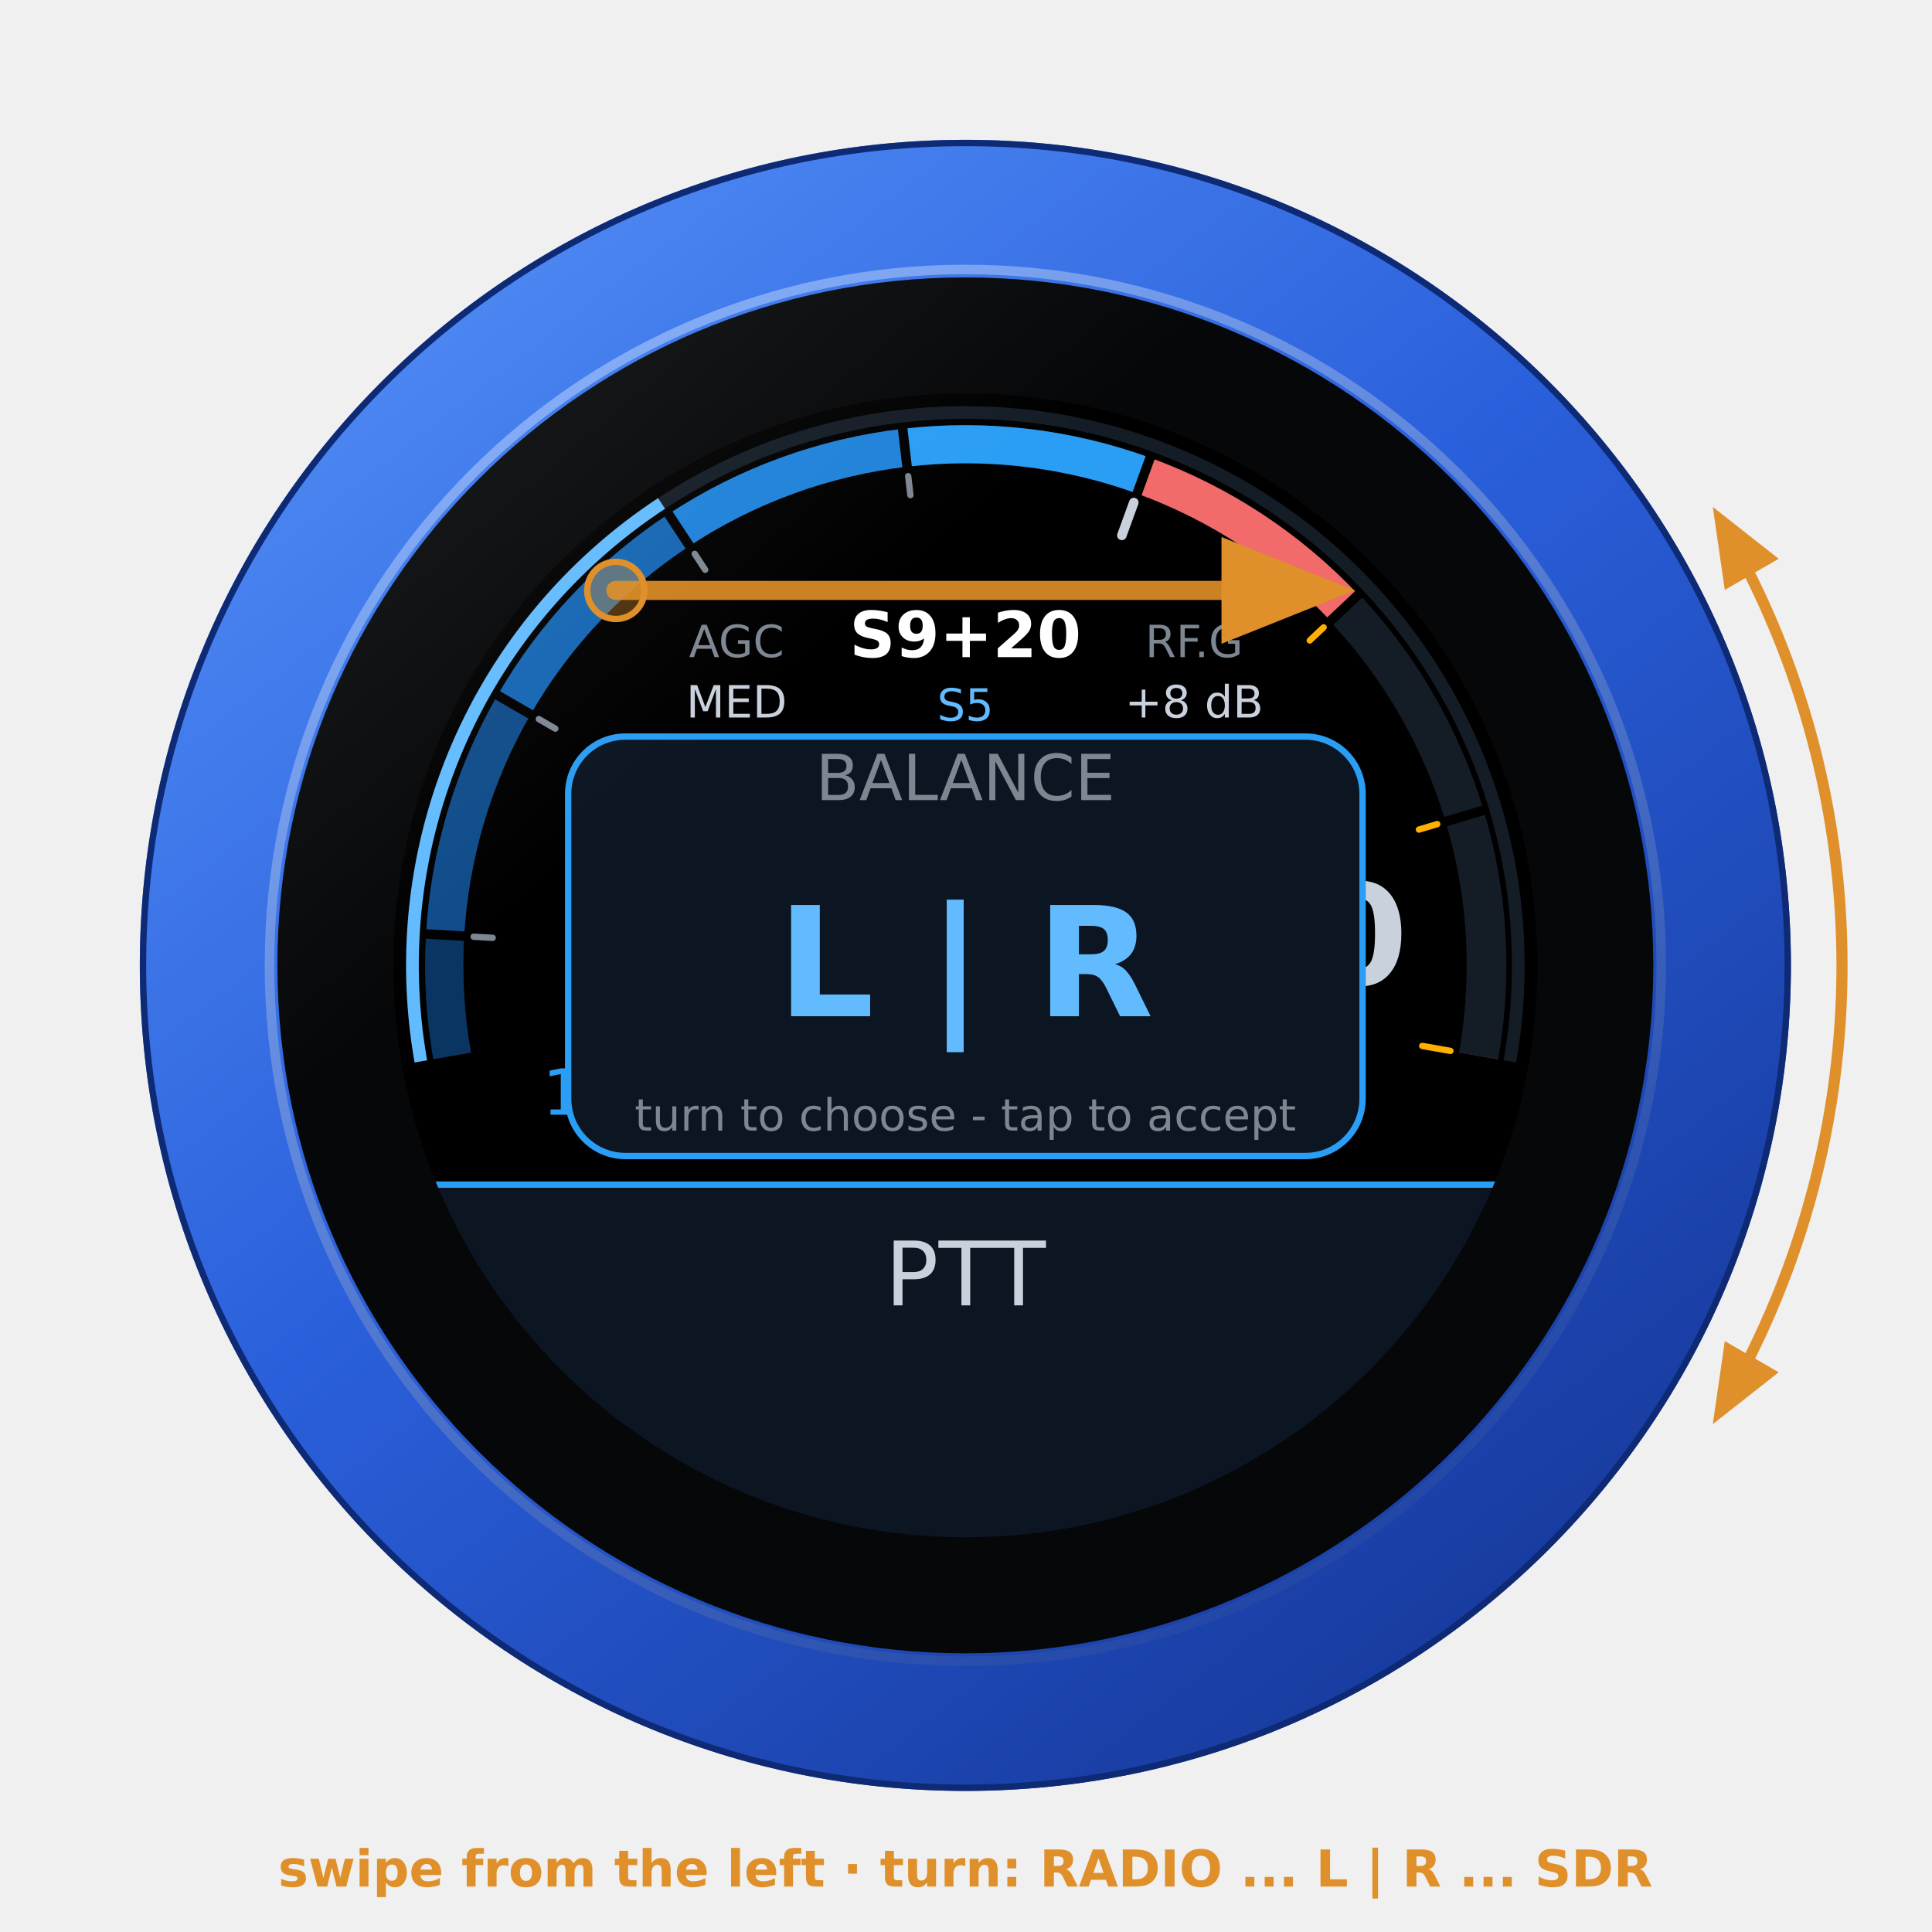
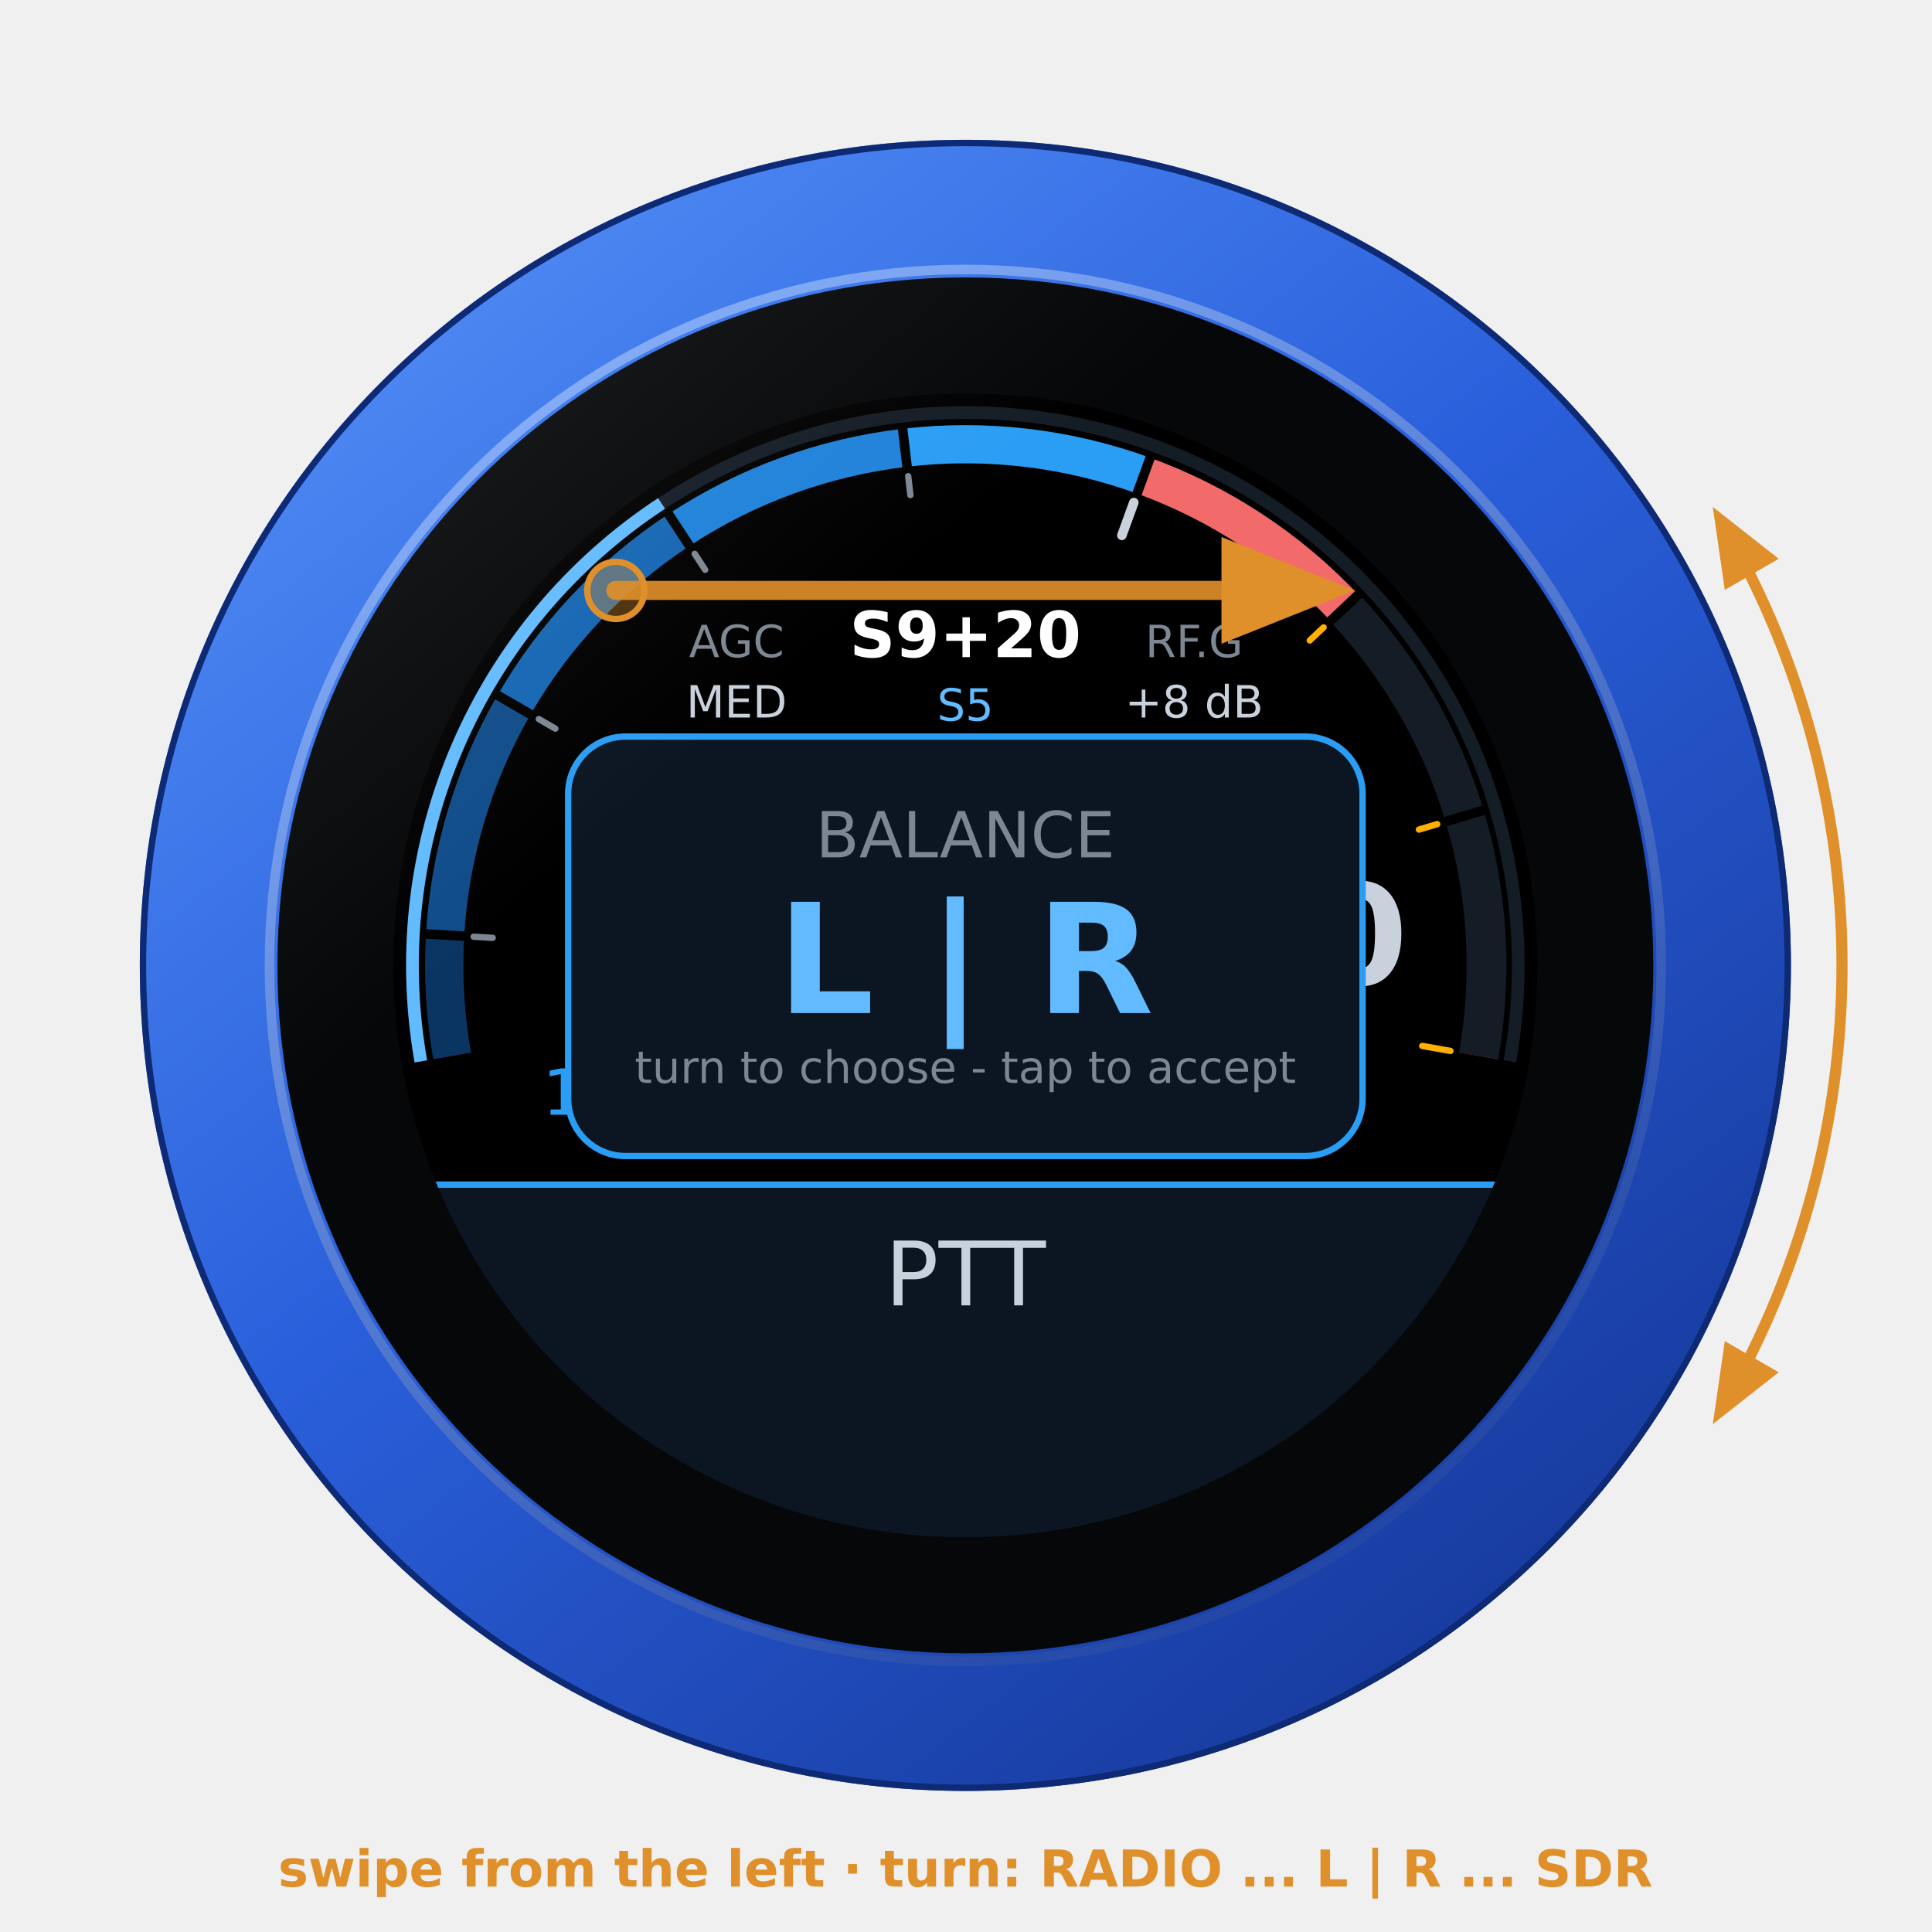
<svg xmlns="http://www.w3.org/2000/svg" viewBox="0 0 608 608" width="608" height="608" role="img" aria-label="BALANCE: the radio left, the SDR right">
  <defs>
    <clipPath id="flex-balance-glass">
      <circle cx="180" cy="180" r="180" />
    </clipPath>
    <linearGradient id="flex-balance-alu" x1="0.15" y1="0.05" x2="0.85" y2="0.95">
      <stop offset="0" stop-color="#4F8BF5" />
      <stop offset="0.45" stop-color="#2A5FDB" />
      <stop offset="1" stop-color="#16389A" />
    </linearGradient>
    <linearGradient id="flex-balance-chamfer" x1="0.2" y1="0" x2="0.8" y2="1">
      <stop offset="0" stop-color="#9CC0FF" />
      <stop offset="1" stop-color="#1B3F9E" />
    </linearGradient>
    <linearGradient id="flex-balance-gloss" x1="0" y1="0" x2="0.6" y2="0.7">
      <stop offset="0" stop-color="#FFFFFF" stop-opacity="0.10" />
      <stop offset="0.5" stop-color="#FFFFFF" stop-opacity="0" />
    </linearGradient>
    <linearGradient id="flex-balance-upd" x1="0" y1="0" x2="0" y2="1">
      <stop offset="0" stop-color="#262015" />
      <stop offset="1" stop-color="#0C0E13" />
    </linearGradient>
    <marker id="flex-balance-arrow" viewBox="0 0 10 10" refX="7" refY="5" markerWidth="7" markerHeight="7" orient="auto-start-reverse">
      <path d="M0,1 L10,5 L0,9 z" fill="#E0902A" />
    </marker>
  </defs>
  <circle cx="303.8" cy="303.8" r="259.8" fill="url(#flex-balance-alu)" />
  <circle cx="303.8" cy="303.8" r="258.8" fill="none" stroke="#0E2A74" stroke-width="2" />
  <circle cx="303.8" cy="303.8" r="219.0" fill="none" stroke="url(#flex-balance-chamfer)" stroke-width="3" opacity="0.8" />
  <circle cx="303.8" cy="303.8" r="216.5" fill="#060709" />
  <g transform="translate(123.8,123.8)">
    <g clip-path="url(#flex-balance-glass)">
      <rect x="0" y="0" width="360" height="360" fill="#000000" />
      <path d="M18.49,208.48 A164.00,164.00 0 1 1 341.51,208.48" fill="none" stroke="#141C26" stroke-width="12" />
      <path d="M18.49,208.48 A164.00,164.00 0 0 1 16.28,170.46" fill="none" stroke="#0A3563" stroke-width="12" />
      <path d="M16.28,170.46 A164.00,164.00 0 0 1 37.97,98.00" fill="none" stroke="#0F4C8A" stroke-width="12" />
      <path d="M37.97,98.00 A164.00,164.00 0 0 1 89.88,42.98" fill="none" stroke="#1666B3" stroke-width="12" />
      <path d="M89.88,42.98 A164.00,164.00 0 0 1 160.96,17.11" fill="none" stroke="#1F82D9" stroke-width="12" />
      <path d="M160.96,17.11 A164.00,164.00 0 0 1 236.09,25.89" fill="none" stroke="#2A9DF4" stroke-width="12" />
      <path d="M236.09,25.89 A164.00,164.00 0 0 1 299.29,67.46" fill="none" stroke="#F26A6A" stroke-width="12" />
      <path d="M299.29,67.46 A164.00,164.00 0 0 1 337.11,132.96" fill="none" stroke="#EE4444" stroke-width="12" />
      <path d="M337.11,132.96 A164.00,164.00 0 0 1 341.51,208.48" fill="none" stroke="#E8262B" stroke-width="12" />
      <path d="M341.51,208.48 A164.00,164.00 0 1 0 18.49,208.48" fill="none" stroke="#141C26" stroke-width="12.5" stroke-dasharray="152.66 582.47" />
      <line x1="23.27" y1="170.87" x2="9.29" y2="170.06" stroke="#000000" stroke-width="3" />
      <line x1="44.03" y1="101.50" x2="31.91" y2="94.50" stroke="#000000" stroke-width="3" />
      <line x1="93.73" y1="48.83" x2="86.03" y2="37.13" stroke="#000000" stroke-width="3" />
      <line x1="161.77" y1="24.06" x2="160.15" y2="10.16" stroke="#000000" stroke-width="3" />
      <line x1="233.70" y1="32.47" x2="238.49" y2="19.31" stroke="#000000" stroke-width="3" />
      <line x1="294.20" y1="72.26" x2="304.38" y2="62.65" stroke="#000000" stroke-width="3" />
      <line x1="330.40" y1="134.97" x2="343.82" y2="130.96" stroke="#000000" stroke-width="3" />
      <line x1="31.25" y1="171.34" x2="25.26" y2="170.99" stroke="#7D8792" stroke-width="2" stroke-linecap="round" />
      <line x1="50.96" y1="105.50" x2="45.77" y2="102.50" stroke="#7D8792" stroke-width="2" stroke-linecap="round" />
      <line x1="98.12" y1="55.51" x2="94.83" y2="50.50" stroke="#7D8792" stroke-width="2" stroke-linecap="round" />
      <line x1="162.70" y1="32.01" x2="162.01" y2="26.05" stroke="#7D8792" stroke-width="2" stroke-linecap="round" />
      <line x1="229.25" y1="44.68" x2="233.01" y2="34.35" stroke="#C9D2DC" stroke-width="3" stroke-linecap="round" />
      <line x1="288.38" y1="77.75" x2="292.74" y2="73.63" stroke="#FFB000" stroke-width="2" stroke-linecap="round" />
      <line x1="322.74" y1="137.27" x2="328.49" y2="135.55" stroke="#FFB000" stroke-width="2" stroke-linecap="round" />
      <line x1="323.78" y1="205.35" x2="332.65" y2="206.92" stroke="#FFB000" stroke-width="2" stroke-linecap="round" />
      <path d="M8.64,210.21 A174.00,174.00 0 1 1 351.36,210.21" fill="none" stroke="#141C26" stroke-width="4" />
      <path d="M8.64,210.21 A174.00,174.00 0 0 1 84.39,34.63" fill="none" stroke="#62BBFF" stroke-width="4" />
      <text x="180.0" y="83.0" font-size="20" fill="#FFFFFF" font-family="DejaVu Sans,Verdana,sans-serif" font-weight="700" text-anchor="middle">S9+20</text>
      <text x="180.0" y="103.0" font-size="14" fill="#62BBFF" font-family="DejaVu Sans,Verdana,sans-serif" font-weight="400" text-anchor="middle">S5</text>
      <text x="108.0" y="83.0" font-size="14" fill="#7D8792" font-family="DejaVu Sans,Verdana,sans-serif" font-weight="400" text-anchor="middle">AGC</text>
      <text x="108.0" y="102.0" font-size="14" fill="#C9D2DC" font-family="DejaVu Sans,Verdana,sans-serif" font-weight="400" text-anchor="middle">MED</text>
      <text x="252.0" y="83.0" font-size="14" fill="#7D8792" font-family="DejaVu Sans,Verdana,sans-serif" font-weight="400" text-anchor="middle">RF.G</text>
      <text x="252.0" y="102.0" font-size="14" fill="#C9D2DC" font-family="DejaVu Sans,Verdana,sans-serif" font-weight="400" text-anchor="middle">+8 dB</text>
      <text x="104.0" y="129.0" font-size="20" fill="#2A9DF4" font-family="DejaVu Sans,Verdana,sans-serif" font-weight="400" text-anchor="middle">20m</text>
      <text x="180.0" y="129.0" font-size="20" fill="#FFFFFF" font-family="DejaVu Sans,Verdana,sans-serif" font-weight="400" text-anchor="middle">USB</text>
      <text x="256.0" y="129.0" font-size="20" fill="#C9D2DC" font-family="DejaVu Sans,Verdana,sans-serif" font-weight="400" text-anchor="middle">2700</text>
      <text x="91.5" y="186.0" font-size="44" fill="#FFFFFF" font-family="DejaVu Sans,Verdana,sans-serif" font-weight="700" text-anchor="middle">1</text>
      <text x="124.5" y="186.0" font-size="44" fill="#FFFFFF" font-family="DejaVu Sans,Verdana,sans-serif" font-weight="700" text-anchor="middle">4</text>
      <text x="146.5" y="186.0" font-size="44" fill="#7D8792" font-family="DejaVu Sans,Verdana,sans-serif" font-weight="400" text-anchor="middle">.</text>
      <text x="168.5" y="186.0" font-size="44" fill="#FFFFFF" font-family="DejaVu Sans,Verdana,sans-serif" font-weight="700" text-anchor="middle">2</text>
      <text x="201.5" y="186.0" font-size="44" fill="#FFFFFF" font-family="DejaVu Sans,Verdana,sans-serif" font-weight="700" text-anchor="middle">0</text>
      <text x="234.5" y="186.0" font-size="44" fill="#FFFFFF" font-family="DejaVu Sans,Verdana,sans-serif" font-weight="700" text-anchor="middle">0</text>
      <text x="256.5" y="186.0" font-size="44" fill="#7D8792" font-family="DejaVu Sans,Verdana,sans-serif" font-weight="400" text-anchor="middle">.</text>
      <text x="276.0" y="186.0" font-size="44" fill="#62BBFF" font-family="DejaVu Sans,Verdana,sans-serif" font-weight="700" text-anchor="middle">0</text>
      <text x="304.0" y="186.0" font-size="44" fill="#C9D2DC" font-family="DejaVu Sans,Verdana,sans-serif" font-weight="700" text-anchor="middle">0</text>
      <rect x="264.0" y="196" width="24" height="3" fill="#2A9DF4" />
      <text x="82.0" y="227.0" font-size="20" fill="#2A9DF4" font-family="DejaVu Sans,Verdana,sans-serif" font-weight="400" text-anchor="middle">100 Hz</text>
      <text x="156.0" y="227.0" font-size="14" fill="#3A424C" font-family="DejaVu Sans,Verdana,sans-serif" font-weight="400" text-anchor="middle">RIT 0</text>
      <g transform="translate(206.1,216.0)" fill="#C9D2DC">
        <path d="M0,3.5 h3 l4,-3.5 v11 l-4,-3.5 h-3 z" />
        <path d="M9,3 a3.2,3.2 0 0 1 0,5" fill="none" stroke="#C9D2DC" stroke-width="1.6" stroke-linecap="round" />
      </g>
      <text x="221.1" y="227.0" font-size="14" fill="#C9D2DC" font-family="DejaVu Sans,Verdana,sans-serif" font-weight="400" text-anchor="start">40</text>
      <g transform="translate(263.9,215.0)" fill="#C9D2DC">
        <rect x="2.5" y="0" width="5" height="8" rx="2.5" />
        <path d="M0.8,5.5 a4.2,4.2 0 0 0 8.4,0" fill="none" stroke="#C9D2DC" stroke-width="1.5" stroke-linecap="round" />
        <rect x="4.3" y="9.6" width="1.4" height="2.4" />
        <rect x="2.2" y="11.6" width="5.6" height="1.4" rx="0.7" />
      </g>
      <text x="278.9" y="227.0" font-size="14" fill="#C9D2DC" font-family="DejaVu Sans,Verdana,sans-serif" font-weight="400" text-anchor="start">100</text>
      <rect x="0" y="248" width="360" height="112" fill="#0C1622" />
      <line x1="0" y1="249" x2="360" y2="249" stroke="#2A9DF4" stroke-width="2" />
      <text x="180.0" y="287.0" font-size="28" fill="#C9D2DC" font-family="DejaVu Sans,Verdana,sans-serif" font-weight="500" text-anchor="middle" xml:space="preserve">PTT</text>
      <rect x="55" y="108" width="250" height="132" rx="18" fill="#0C1622" stroke="#2A9DF4" stroke-width="2" />
-       <text x="180.0" y="128.0" font-size="20" fill="#7D8792" font-family="DejaVu Sans,Verdana,sans-serif" font-weight="400" text-anchor="middle">BALANCE</text>
-       <text x="180.0" y="196.0" font-size="48" fill="#62BBFF" font-family="DejaVu Sans,Verdana,sans-serif" font-weight="600" text-anchor="middle">L | R</text>
-       <text x="180.0" y="232.0" font-size="14" fill="#7D8792" font-family="DejaVu Sans,Verdana,sans-serif" font-weight="400" text-anchor="middle">turn to choose  -  tap to accept</text>
+       <text x="180.0" y="146.0" font-size="20" fill="#7D8792" font-family="DejaVu Sans,Verdana,sans-serif" font-weight="400" text-anchor="middle">BALANCE</text>
+       <text x="180.0" y="195.0" font-size="48" fill="#62BBFF" font-family="DejaVu Sans,Verdana,sans-serif" font-weight="600" text-anchor="middle" textLength="104" lengthAdjust="spacingAndGlyphs">L | R</text>
+       <text x="180.0" y="217.0" font-size="14" fill="#7D8792" font-family="DejaVu Sans,Verdana,sans-serif" font-weight="400" text-anchor="middle">turn to choose  -  tap to accept</text>
    </g>
  </g>
  <circle cx="303.8" cy="303.8" r="216.5" fill="url(#flex-balance-gloss)" />
  <line x1="193.8" y1="185.8" x2="413.8" y2="185.8" stroke="#E0902A" stroke-width="6" stroke-linecap="round" stroke-opacity="0.9" marker-end="url(#flex-balance-arrow)" />
  <circle cx="193.8" cy="185.8" r="9" fill="#E0902A" fill-opacity="0.35" stroke="#E0902A" stroke-width="2" />
  <path d="M542.7,165.9 A275.8,275.8 0 0 1 542.7,441.8" fill="none" stroke="#E0902A" stroke-width="3.5" stroke-linecap="round" marker-start="url(#flex-balance-arrow)" marker-end="url(#flex-balance-arrow)" />
  <text x="303.8" y="593.7" font-size="16" fill="#E0902A" font-family="DejaVu Sans,Verdana,sans-serif" font-weight="700" text-anchor="middle">swipe from the left  ·  turn: RADIO ... L | R ... SDR</text>
</svg>
